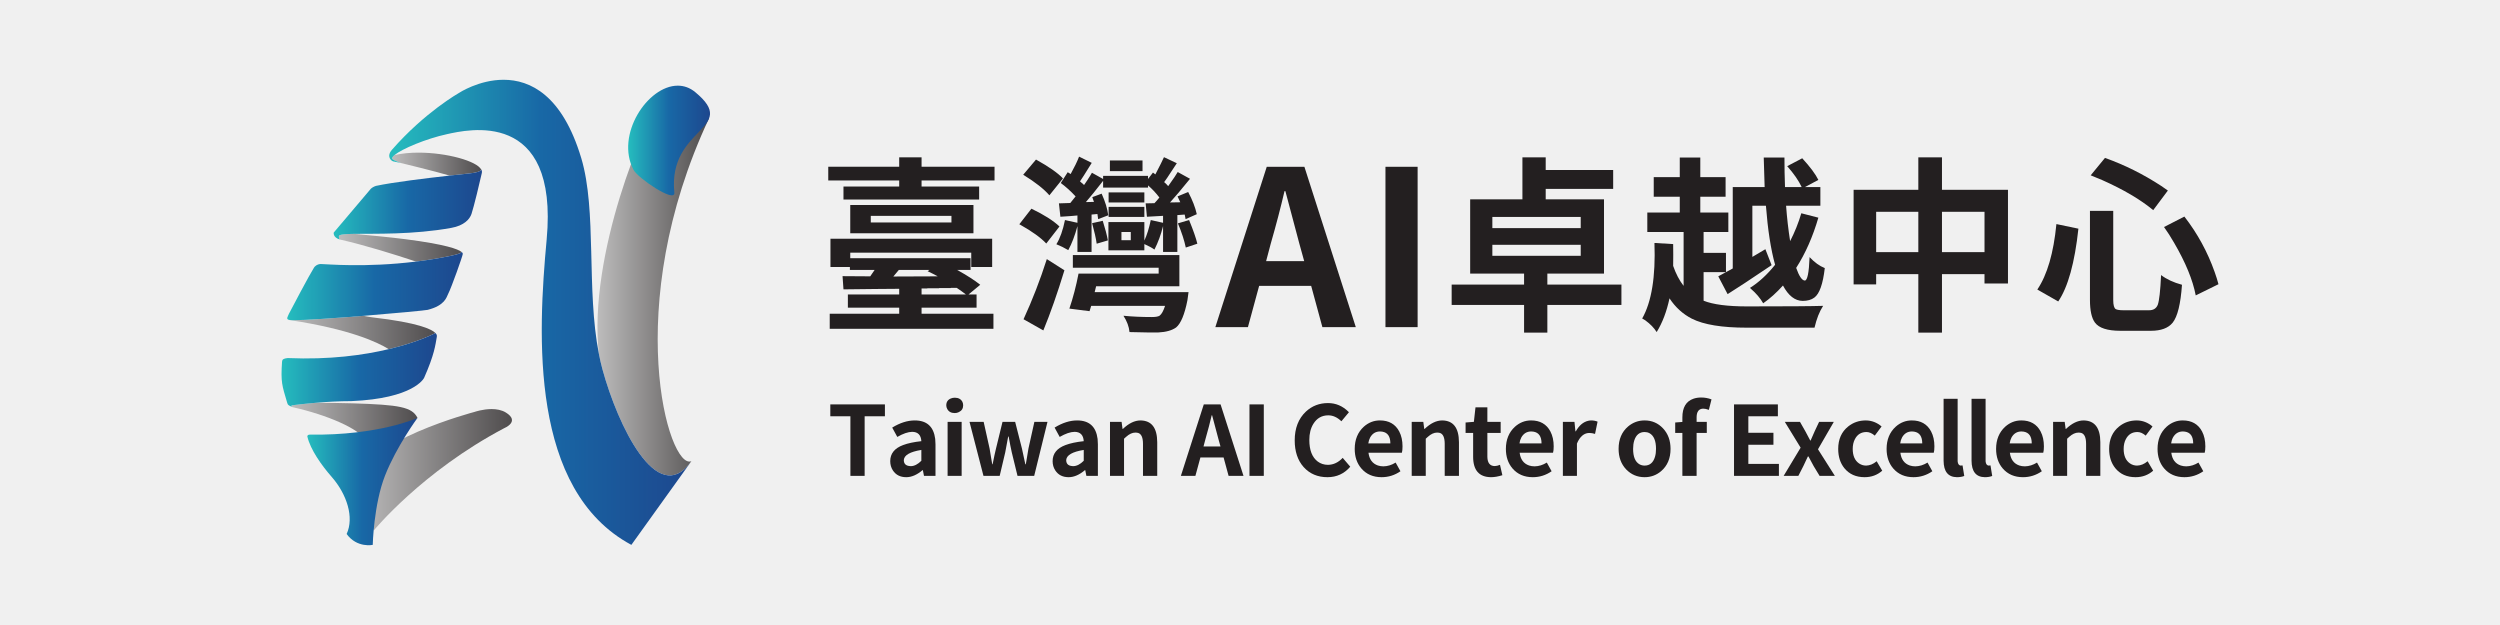
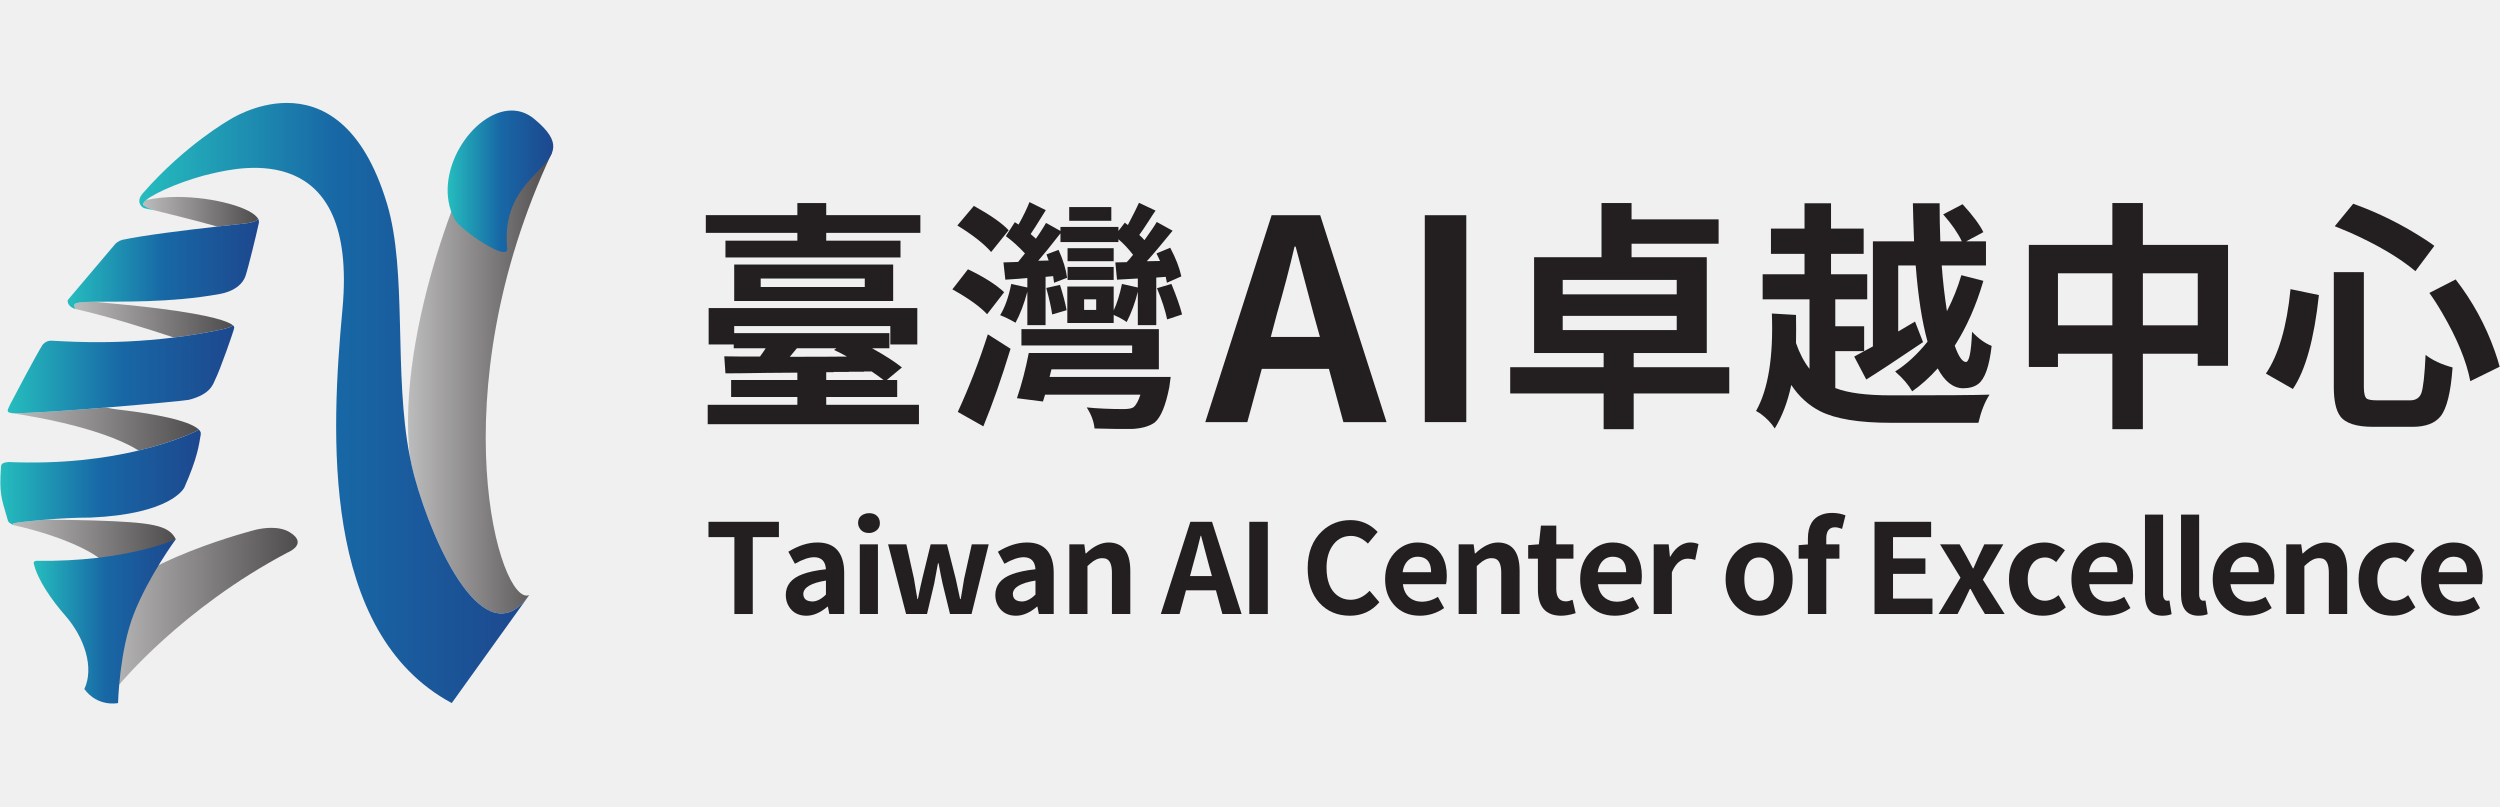
- <svg xmlns="http://www.w3.org/2000/svg" width="100%" height="100%" viewBox="0 0 1600 400" version="1.1" xml:space="preserve" style="fill-rule:evenodd;clip-rule:evenodd;stroke-linejoin:round;stroke-miterlimit:2;">
+ <svg xmlns="http://www.w3.org/2000/svg" width="100%" height="100%" viewBox="180 0 1240 400" version="1.1" xml:space="preserve" style="fill-rule:evenodd;clip-rule:evenodd;stroke-linejoin:round;stroke-miterlimit:2;">
  <style>.t{fill:rgb(35,31,32)}.md{display:none}@media (prefers-color-scheme:dark){.t{fill:#fff}.ml{display:none}.md{display:inline}}</style>
  <path class="ml" d="M303.751,263.609C303.751,263.609 232.018,282.505 229.885,307.576C229.28,314.639 239.122,339.609 239.122,339.609C239.122,339.609 269.939,301.897 322.647,274.051C322.647,274.051 333.13,269.847 323.789,264.043C321.064,262.351 317.751,261.805 314.61,261.805C308.897,261.805 303.751,263.609 303.751,263.609Z" style="fill:url(#_Linear1);fill-rule:nonzero;" />
  <path class="ml" d="M422.464,66.347C413.051,75.684 376.143,163.443 383.28,226.476C383.939,229.801 384.66,233.084 385.535,236.272C395.489,272.68 421.022,325.755 442.501,295.151C427.885,301.372 397.051,196.472 453.797,75.697C452.093,69.105 445.43,62.172 435.86,62.172C431.851,62.172 427.339,63.384 422.464,66.347Z" style="fill:url(#_Linear2);fill-rule:nonzero;" />
  <path class="ml" d="M252.46,99.255C251.13,100.368 250.593,101.284 251.226,101.859C252.064,102.618 255.722,104.13 256.818,104.38C256.818,104.38 278.522,109.647 287.747,112.376C294.422,111.626 299.426,111.101 300.818,110.947C307.13,110.23 307.922,108.959 308.01,108.551C305.122,103.043 285.897,97.684 267.847,97.684C262.455,97.684 257.172,98.164 252.46,99.255Z" style="fill:url(#_Linear3);fill-rule:nonzero;" />
  <path class="ml" d="M308.209,108.866C308.246,108.97 308.28,109.079 308.317,109.208C308.284,109.095 308.255,108.979 308.209,108.866" style="fill:rgb(251,176,64);fill-rule:nonzero;" />
  <path class="ml" d="M216.86,151.184C216.81,152.268 217.293,153.076 217.38,153.218C217.426,153.239 217.451,153.264 217.497,153.28C233.61,156.939 252.18,162.726 266.243,167.405C273.376,166.518 280.855,165.33 288.543,163.722C295.064,162.355 295.526,161.518 295.293,161.159C293.11,159.493 285.522,156.434 259.451,153.089C250.051,151.884 236.464,150.568 226.622,149.672C220.555,149.759 216.918,150.059 216.86,151.184Z" style="fill:url(#_Linear4);fill-rule:nonzero;" />
  <path class="ml" d="M187.285,204.951C186.447,204.951 185.847,204.893 185.343,204.809C185.36,204.818 185.343,204.847 185.372,204.851C223.872,210.684 241.555,218.951 248.768,223.455C268.235,218.814 278.685,213.147 278.689,213.147C276.285,210.689 267.764,206.518 238.497,203.134C236.535,202.905 234.576,202.555 232.63,202.139C214.376,203.614 195.247,204.951 187.285,204.951Z" style="fill:url(#_Linear5);fill-rule:nonzero;" />
  <path class="ml" d="M188.705,259.172C188.501,259.272 188.239,259.347 187.826,259.355C185.785,259.405 186.443,260.059 186.926,260.401C187.026,260.455 187.101,260.551 187.214,260.584C187.218,260.589 187.23,260.597 187.235,260.597C209.564,265.526 230.126,274.58 233.689,281.589C247.91,284.509 265.647,268.243 267.201,267.451C263.714,260.493 255.793,259.068 225.818,258.134C219.41,257.939 210.489,257.822 202.535,257.751C196.376,258.272 191.422,258.855 188.705,259.172Z" style="fill:url(#_Linear6);fill-rule:nonzero;" />
  <path class="ml" d="M295.293,161.159C295.526,161.518 295.064,162.355 288.543,163.722C280.855,165.33 273.376,166.518 266.243,167.405C233.647,171.455 208.439,168.972 205.33,168.972C202.88,168.972 201.226,170.714 200.935,171.322C198.26,175.484 186.564,197.572 184.964,200.722C184.13,202.834 182.689,204.368 185.343,204.809C185.847,204.893 186.447,204.951 187.285,204.951C195.247,204.951 214.376,203.614 232.63,202.139C253.051,200.48 272.368,198.651 273.68,198.314C284.805,195.468 285.697,190.289 286.772,188.201C289.018,183.843 296.072,163.876 296.189,162.509C296.193,162.48 296.168,162.459 296.168,162.43C296.164,162.255 296.122,162.089 296.043,161.934C296.026,161.901 296.001,161.868 295.976,161.83C295.922,161.743 295.851,161.664 295.78,161.589C295.597,161.389 295.418,161.226 295.26,161.118C295.272,161.126 295.28,161.143 295.293,161.159Z" style="fill:url(#_Linear7);fill-rule:nonzero;" />
  <path class="ml" d="M308.032,108.409C308.032,108.409 308.032,108.468 308.011,108.551C308.07,108.655 308.165,108.759 308.207,108.868C308.115,108.605 308.032,108.409 308.032,108.409" style="fill:rgb(29,71,142);fill-rule:nonzero;" />
  <path class="ml" d="M300.818,110.947C299.426,111.101 294.422,111.626 287.747,112.376C273.435,113.989 251.389,116.643 240.58,118.976C239.064,119.426 237.314,120.572 236.835,121.397L213.589,148.847C213.589,148.847 212.935,151.889 217.414,153.28C217.414,153.28 217.389,153.234 217.38,153.218C217.293,153.076 216.81,152.268 216.86,151.184C216.918,150.059 220.555,149.759 226.622,149.672C239.78,149.476 264.393,150.28 288.864,145.839C297.076,144.351 300.61,140.272 301.751,136.934C303.135,132.918 307.318,115.622 308.247,111.23C308.305,111.093 308.305,110.947 308.339,110.801C308.36,110.701 308.38,110.622 308.405,110.514C308.405,110.505 308.401,110.497 308.401,110.493C308.497,110.068 308.439,109.634 308.314,109.209C308.28,109.076 308.243,108.968 308.21,108.868C308.164,108.764 308.068,108.655 308.01,108.551C307.922,108.959 307.13,110.23 300.818,110.947Z" style="fill:url(#_Linear8);fill-rule:nonzero;" />
  <path class="ml" d="M278.689,213.147C278.685,213.147 268.235,218.814 248.768,223.455C232.939,227.234 211.164,230.339 184.055,229.155C181.385,229.464 180.626,230.043 180.51,231.418C179.605,244.739 180.535,246.659 183.73,257.543C183.847,257.947 183.939,258.284 184.097,258.58C184.147,258.672 184.185,258.78 184.26,258.864C184.264,258.868 184.272,258.876 184.276,258.88C184.647,259.351 185.526,259.918 187.247,260.605L187.235,260.597C187.23,260.597 187.218,260.589 187.214,260.584C187.168,260.559 187.064,260.497 186.926,260.401C186.76,260.309 186.647,260.122 186.505,259.997C186.31,259.693 186.46,259.389 187.826,259.355C188.239,259.347 188.501,259.272 188.705,259.172C191.422,258.855 196.376,258.272 202.535,257.751C209.051,257.197 216.893,256.718 224.839,256.718C264.797,255.03 271.218,242.197 271.414,241.855C278.01,226.955 278.66,220.822 279.572,215.522C279.597,215.389 279.56,215.289 279.568,215.168C279.576,214.955 279.605,214.734 279.564,214.551C279.56,214.547 279.56,214.543 279.56,214.539C279.505,214.305 279.401,214.114 279.305,213.934C279.03,213.447 278.693,213.147 278.693,213.147L278.689,213.147Z" style="fill:url(#_Linear9);fill-rule:nonzero;" />
  <path class="ml" d="M293.855,59.414C293.855,59.414 271.926,71.743 250.855,95.851C247.11,100.143 250.339,102.951 251.668,103.289L256.818,104.38C255.722,104.13 252.064,102.618 251.226,101.859C250.593,101.284 251.13,100.368 252.46,99.255C257.193,95.301 272.551,88.801 286.076,85.859C298.61,83.13 357.705,68.834 349.86,153.343C344.193,214.447 338.926,313.722 404.068,348.718L442.022,295.818C420.643,324.976 395.414,272.409 385.535,236.272C384.66,233.084 383.939,229.801 383.28,226.476C375.18,185.422 382.097,134.809 371.997,101.172C359.868,60.776 339.289,51.055 322.293,51.055C306.53,51.051 293.855,59.414 293.855,59.414ZM442.022,295.818C442.185,295.601 442.343,295.38 442.501,295.151L442.022,295.818Z" style="fill:url(#_Linear10);fill-rule:nonzero;" />
  <path class="ml" d="M198.205,278.159C196.947,278.139 196.564,279.005 196.726,279.451C198.655,287.718 205.689,297.684 212.347,305.293C221.914,316.23 226.814,331.118 221.839,341.755C228.526,350.897 238.555,348.718 238.555,348.718C238.555,348.718 239.16,322.826 246.451,304.293C253.743,285.755 267.201,267.451 267.201,267.451C267.201,267.451 242.626,278.805 198.205,278.159Z" style="fill:url(#_Linear11);fill-rule:nonzero;" />
  <path class="ml" d="M405.472,108.739C408.28,114.047 432.305,130.359 431.585,123.247C427.33,81.089 473.739,82.751 444.947,58.968C441.472,56.093 437.651,54.822 433.776,54.822C414.472,54.818 393.651,86.355 405.472,108.739Z" style="fill:url(#_Linear12);fill-rule:nonzero;" />
  <path class="t" d="M589.805,184.599L589.805,188.474L618.201,188.474C616.401,187.062 614.447,185.654 612.334,184.249L608.58,184.249L608.463,184.366L601.067,184.366L600.951,184.483L593.559,184.483L593.442,184.599L589.805,184.599ZM594.851,172.749L575.255,172.749L571.734,176.97C584.172,176.97 593.638,176.937 600.13,176.854C598.176,175.762 596.026,174.666 593.676,173.57L594.851,172.749ZM608.93,138.137L557.301,138.137L557.301,142.362L608.93,142.362L608.93,138.137ZM544.163,131.212L623.009,131.212L623.009,149.283L544.163,149.283L544.163,131.212ZM589.805,196.92L589.805,200.791L635.801,200.791L635.801,210.412L531.022,210.412L531.022,200.791L575.488,200.791L575.488,196.92L542.638,196.92L542.638,188.474L575.488,188.474L575.488,184.833C572.047,184.833 567.042,184.874 560.472,184.949C550.772,185.112 543.888,185.187 539.822,185.187L539.234,176.737C542.755,176.82 548.659,176.854 556.951,176.854C558.359,174.899 559.301,173.533 559.767,172.749L543.93,172.749L543.93,170.87L531.492,170.87L531.492,152.804L634.98,152.804L634.98,170.87L621.601,170.87L621.601,161.72L544.163,161.72L544.163,165.237L621.134,165.237L621.134,172.749L612.567,172.749C618.905,176.266 623.834,179.437 627.351,182.254L619.842,188.474L625.005,188.474L625.005,196.92L589.805,196.92ZM589.805,106.691L636.505,106.691L636.505,115.491L589.805,115.491L589.805,119.362L626.651,119.362L626.651,127.691L539.822,127.691L539.822,119.362L575.488,119.362L575.488,115.491L530.084,115.491L530.084,106.691L575.488,106.691L575.488,100.708L589.805,100.708L589.805,106.691Z" style="fill-rule:nonzero;" />
  <path class="t" d="M753.862,142.946L761.02,140.833C763.678,147.325 765.437,152.375 766.299,155.971L758.907,158.433C757.966,153.896 756.282,148.737 753.862,142.946M723.707,148.462L717.724,148.462L717.724,153.741L723.707,153.741L723.707,148.462ZM731.216,109.504L710.328,109.504L710.328,102.7L731.216,102.7L731.216,109.504ZM709.507,132.383L732.387,132.383L732.387,138.837L709.507,138.837L709.507,132.383ZM732.387,129.571L709.507,129.571L709.507,123.116L732.387,123.116L732.387,129.571ZM709.041,153.858L701.882,155.971C701.412,152.608 700.432,148.229 698.949,142.829L705.753,141.304C707.316,146.233 708.412,150.416 709.041,153.858M700.591,186.946L760.666,186.946C760.666,187.025 760.432,188.746 759.962,192.108C758.162,201.258 755.737,207.087 752.687,209.591C750.028,211.466 746.27,212.525 741.424,212.762C737.591,212.833 731.412,212.762 722.887,212.525C722.57,209.083 721.282,205.6 719.012,202.083C724.566,202.629 730.628,202.904 737.199,202.904C739.703,202.904 741.382,202.591 742.245,201.966C743.495,200.95 744.628,198.879 745.649,195.746L698.362,195.746C697.891,197.312 697.541,198.446 697.303,199.15L684.399,197.508C686.745,190.625 688.699,183.15 690.266,175.096L741.541,175.096L741.541,171.341L686.628,171.341L686.628,163.246L754.799,163.246L754.799,183.191L701.528,183.191L700.591,186.946ZM689.562,161.25L689.562,144.708C687.92,150.808 685.962,155.929 683.695,160.079C681.191,158.591 678.649,157.341 676.07,156.321C678.416,152.566 680.253,147.404 681.582,140.833L689.562,142.596L689.562,137.9C687.37,138.137 683.732,138.408 678.649,138.721L677.712,130.154L684.987,129.921C686.862,127.575 687.995,126.171 688.387,125.696C685.182,122.258 682.012,119.404 678.887,117.133L683.345,110.208C683.578,110.371 683.891,110.562 684.282,110.8C684.753,111.112 685.062,111.304 685.22,111.383C687.645,107.004 689.445,103.287 690.616,100.237L698.716,104.229C697.541,106.029 695.857,108.725 693.67,112.321C692.495,114.041 691.674,115.296 691.203,116.075C691.441,116.312 691.828,116.662 692.378,117.133C693.082,117.683 693.553,118.112 693.787,118.425C694.257,117.721 694.92,116.741 695.782,115.491C697.266,113.221 698.282,111.579 698.832,110.562L705.987,114.55L705.987,112.554L734.737,112.554L734.737,114.55L737.903,110.441L739.428,111.616C742.166,106.379 744.007,102.7 744.941,100.587L753.157,104.462C752.374,105.558 751.241,107.275 749.753,109.625C747.641,112.912 746.078,115.216 745.062,116.546C746.078,117.408 746.937,118.266 747.641,119.125C751.003,114.433 753.041,111.425 753.741,110.091L761.607,114.433C755.895,121.471 751.632,126.521 748.816,129.571L755.387,129.454C754.603,127.733 754.016,126.483 753.624,125.696L760.432,122.883C763.17,128.041 765.007,132.779 765.945,137.079L758.791,140.25C758.712,139.625 758.516,138.646 758.203,137.316L753.507,137.666L753.507,161.25L744.357,161.25L744.357,144.708C743.024,150.104 741.187,155.112 738.841,159.725C737.353,158.629 735.203,157.458 732.387,156.204L732.387,160.196L709.391,160.196L709.391,142.125L732.387,142.125L732.387,153.975C734.032,150.458 735.399,146.075 736.495,140.833L744.357,142.596L744.357,138.137L734.032,138.721L733.212,130.154L738.841,130.037C739.153,129.729 739.624,129.216 740.249,128.516C741.032,127.496 741.62,126.796 742.012,126.404C739.741,123.429 737.316,120.85 734.737,118.658L734.737,120.066L705.987,120.066L705.987,115.725C701.37,121.671 697.695,126.208 694.957,129.337L700.124,129.216C699.653,127.808 699.299,126.796 699.066,126.171L705.049,123.941C707.316,128.946 708.724,133.558 709.274,137.783L702.82,140.25C702.587,138.525 702.428,137.433 702.353,136.962L698.599,137.316L698.599,161.25L689.562,161.25ZM667.737,211.466L655.066,204.312C660.774,191.875 665.745,179.046 669.966,165.825L681.232,172.983C676.774,187.608 672.274,200.437 667.737,211.466M680.291,114.2L671.612,124.996C668.166,121.004 662.653,116.662 655.066,111.971C654.987,111.891 654.907,111.854 654.832,111.854L663.045,102.116C671.332,106.729 677.087,110.758 680.291,114.2M678.062,144.941L669.616,155.854C666.095,152.096 660.503,148.071 652.837,143.771C652.678,143.691 652.524,143.612 652.366,143.533L660.112,133.558C668.091,137.396 674.074,141.183 678.062,144.941" style="fill-rule:nonzero;" />
  <path class="t" d="M810.312,167.127L834.682,167.127L831.57,155.889C831.295,154.989 828.812,145.648 824.12,127.864C823.578,125.789 823.082,123.939 822.632,122.314L822.091,122.314C819.653,132.785 816.72,143.973 813.291,155.889L810.312,167.127ZM846.324,209.369L839.149,182.964L805.845,182.964L798.67,209.369L777.82,209.369L810.72,106.744L834.816,106.744L867.716,209.369L846.324,209.369Z" style="fill-rule:nonzero;" />
  <rect class="t" x="886.697" y="106.743" width="20.579" height="102.621" />
  <path class="t" d="M955.105,163.714L1011.66,163.714L1011.66,156.672L955.105,156.672L955.105,163.714ZM955.105,145.997L1011.66,145.997L1011.66,138.839L955.105,138.839L955.105,145.997ZM1037.71,182.134L1037.71,195.159L990.305,195.159L990.305,212.876L975.41,212.876L975.41,195.159L929.06,195.159L929.06,182.134L975.41,182.134L975.41,175.097L940.91,175.097L940.91,127.576L974.351,127.576L974.351,100.705L989.251,100.705L989.251,108.801L1032.43,108.801L1032.43,120.889L989.251,120.889L989.251,127.576L1026.56,127.576L1026.56,175.097L990.305,175.097L990.305,182.134L1037.71,182.134Z" style="fill-rule:nonzero;" />
  <path class="t" d="M1108.96,171.809L1108.96,119.714L1129.37,119.714C1129.06,111.501 1128.87,105.205 1128.79,100.822L1142.05,100.822C1142.05,107.239 1142.16,113.534 1142.4,119.714L1153.07,119.714C1151.12,115.568 1148.03,111.109 1143.81,106.339L1153.43,101.293C1158.51,106.847 1161.95,111.464 1163.75,115.139L1155.19,119.714L1165.04,119.714L1165.04,131.68L1143.1,131.68C1143.64,139.272 1144.51,146.818 1145.68,154.326C1148.66,148.539 1151.04,142.593 1152.84,136.493L1163.75,139.305C1160.23,151.434 1155.5,162.151 1149.55,171.459C1151.43,176.78 1153.27,179.476 1155.07,179.555C1156.71,179.555 1157.73,174.626 1158.12,164.772L1158.12,164.534C1161.25,167.901 1164.5,170.247 1167.86,171.576C1166.69,181.747 1164.46,188.043 1161.17,190.468C1159.3,191.872 1156.79,192.58 1153.66,192.58C1148.73,192.501 1144.55,189.214 1141.1,182.722C1136.96,187.339 1132.73,191.13 1128.44,194.101C1126.56,190.818 1123.9,187.693 1120.46,184.718C1120.3,184.484 1120.14,184.326 1119.99,184.247C1125.62,180.726 1130.98,175.801 1136.06,169.464C1133.32,159.609 1131.37,147.014 1130.19,131.68L1121.51,131.68L1121.51,164.418L1129.84,159.493L1133.83,169.697C1120.38,178.776 1110.99,184.951 1105.67,188.239L1099.69,176.855C1100.78,176.309 1102.5,175.372 1104.85,174.039C1106.65,173.022 1108.02,172.276 1108.96,171.809M1090.3,174.155L1090.3,192.459C1096.4,194.889 1105.63,196.097 1117.99,196.097C1143.64,196.097 1159.92,195.98 1166.8,195.747C1164.46,199.347 1162.62,204.001 1161.29,209.709L1117.87,209.709C1102.07,209.709 1090.38,207.793 1082.79,203.959C1077,200.989 1072.23,196.647 1068.48,190.934C1066.67,199.384 1063.94,206.58 1060.27,212.526C1058.62,209.864 1056.19,207.359 1052.99,205.014C1052.21,204.547 1051.54,204.151 1051,203.843C1057.02,193.205 1059.64,177.093 1058.85,155.501L1070.82,156.205C1070.9,160.822 1070.9,165.472 1070.82,170.168C1072.55,175.176 1074.77,179.439 1077.51,182.955L1077.51,148.464L1054.28,148.464L1054.28,136.022L1075.05,136.022L1075.05,125.93L1058.39,125.93L1058.39,113.38L1075.05,113.38L1075.05,100.822L1088.19,100.822L1088.19,113.38L1104.38,113.38L1104.38,125.93L1088.19,125.93L1088.19,136.022L1106.14,136.022L1106.14,148.464L1090.3,148.464L1090.3,161.839L1104.62,161.839L1104.62,174.155L1090.3,174.155Z" style="fill-rule:nonzero;" />
  <path class="t" d="M1242.86,161.364L1270.09,161.364L1270.09,135.551L1242.86,135.551L1242.86,161.364ZM1200.74,161.364L1227.73,161.364L1227.73,135.551L1200.74,135.551L1200.74,161.364ZM1242.86,121.472L1285.1,121.472L1285.1,181.434L1270.08,181.434L1270.08,175.447L1242.86,175.447L1242.86,212.876L1227.73,212.876L1227.73,175.447L1200.74,175.447L1200.74,182.018L1186.31,182.018L1186.31,121.472L1227.73,121.472L1227.73,100.705L1242.86,100.705L1242.86,121.472Z" style="fill-rule:nonzero;" />
  <path class="t" d="M1384.97,145.292L1398,138.604C1406.37,149.4 1412.82,161.213 1417.36,174.038C1418.37,176.854 1419.19,179.475 1419.82,181.9L1405.27,189.059C1403.39,179.204 1398.78,167.979 1391.43,155.384C1389.32,151.704 1387.16,148.346 1384.97,145.292M1338.04,112.204L1347.19,101.059C1359.71,105.517 1371.71,111.5 1383.21,119.009C1384.77,120.029 1386.18,121.004 1387.43,121.946L1378.05,134.496C1369.99,127.771 1359.12,121.354 1345.43,115.259C1342.85,114.159 1340.38,113.146 1338.04,112.204M1337.57,134.967L1352.47,134.967L1352.47,191.992C1352.47,195.279 1353.02,197.234 1354.12,197.859C1355.05,198.325 1356.65,198.563 1358.92,198.563L1375.46,198.563C1378.2,198.563 1380.04,197.388 1380.98,195.042C1381.92,192.384 1382.63,186.046 1383.09,176.034C1386.54,178.692 1390.99,180.771 1396.47,182.254C1395.61,194.534 1393.62,202.629 1390.49,206.542C1387.67,209.979 1383.05,211.704 1376.64,211.704L1357.05,211.704C1348.75,211.704 1343.32,209.942 1340.74,206.425C1338.63,203.529 1337.57,198.721 1337.57,191.992L1337.57,134.967ZM1316.1,143.413L1330.18,146.35C1327.83,168.175 1323.53,183.7 1317.27,192.929L1303.89,185.304C1310.23,175.917 1314.29,161.954 1316.1,143.413" style="fill-rule:nonzero;" />
  <path class="t" d="M544.257,304.556L544.257,266.414L531.402,266.414L531.402,258.814L566.344,258.814L566.344,266.414L553.369,266.414L553.369,304.556L544.257,304.556Z" style="fill-rule:nonzero;" />
  <path class="t" d="M582.965,298.341C585.177,298.303 587.41,297.153 589.665,294.899L589.665,287.961C582.423,289.128 578.681,291.278 578.44,294.42C578.44,296.795 579.706,298.078 582.24,298.282C582.481,298.32 582.723,298.341 582.965,298.341M580.006,305.403C576.185,305.403 573.327,303.953 571.44,301.057C570.31,299.328 569.748,297.353 569.748,295.141C569.748,290.316 572.502,286.874 578.015,284.824C580.994,283.699 584.873,282.87 589.665,282.349C589.423,278.403 587.469,276.411 583.81,276.374C581.156,276.411 577.977,277.499 574.273,279.632L571.015,273.657C576.002,270.603 580.81,269.074 585.44,269.074C593.165,269.074 597.527,273.016 598.535,280.899C598.656,281.986 598.715,283.132 598.715,284.341L598.715,304.557L591.352,304.557L590.627,300.874L590.448,300.874C586.906,303.891 583.427,305.403 580.006,305.403" style="fill-rule:nonzero;" />
  <path class="t" d="M606.464,269.976L615.455,269.976L615.455,304.555L606.464,304.555L606.464,269.976ZM611.051,264.364C608.755,264.364 607.147,263.48 606.222,261.709C605.818,260.984 605.618,260.222 605.618,259.418C605.618,257.284 606.601,255.818 608.576,255.009C609.339,254.689 610.164,254.53 611.051,254.53C613.38,254.53 615.01,255.414 615.939,257.184C616.26,257.868 616.422,258.609 616.422,259.418C616.422,261.43 615.493,262.876 613.643,263.759C612.839,264.164 611.972,264.364 611.051,264.364" style="fill-rule:nonzero;" />
  <path class="t" d="M629.42,304.556L620.486,269.977L629.54,269.977L633.34,287.056C633.582,288.344 633.903,290.294 634.307,292.91C634.628,294.802 634.87,296.206 635.032,297.135L635.274,297.135C636.199,292.464 636.924,289.106 637.445,287.056L641.611,269.977L649.695,269.977L654.04,287.056C654.161,287.539 654.886,290.898 656.215,297.135L656.515,297.135C656.674,296.206 656.915,294.802 657.24,292.91C657.64,290.294 657.965,288.344 658.207,287.056L662.007,269.977L670.395,269.977L661.886,304.556L651.207,304.556L647.524,289.469C646.961,286.973 646.295,283.614 645.532,279.389L645.232,279.389C644.061,285.789 643.44,289.148 643.361,289.469L639.799,304.556L629.42,304.556Z" style="fill-rule:nonzero;" />
  <path class="t" d="M686.894,298.341C689.106,298.303 691.34,297.153 693.594,294.899L693.594,287.961C686.352,289.128 682.61,291.278 682.369,294.42C682.369,296.795 683.635,298.078 686.169,298.282C686.41,298.32 686.652,298.341 686.894,298.341M683.935,305.403C680.115,305.403 677.256,303.953 675.369,301.057C674.24,299.328 673.677,297.353 673.677,295.141C673.677,290.316 676.431,286.874 681.944,284.824C684.923,283.699 688.802,282.87 693.594,282.349C693.352,278.403 691.398,276.411 687.74,276.374C685.081,276.411 681.906,277.499 678.202,279.632L674.944,273.657C679.931,270.603 684.74,269.074 689.369,269.074C697.094,269.074 701.456,273.016 702.465,280.899C702.585,281.986 702.644,283.132 702.644,284.341L702.644,304.557L695.281,304.557L694.556,300.874L694.377,300.874C690.835,303.891 687.356,305.403 683.935,305.403" style="fill-rule:nonzero;" />
  <path class="t" d="M710.394,304.556L710.394,269.977L717.815,269.977L718.419,274.502L718.66,274.502C722.402,270.923 726.144,269.11 729.885,269.073C737.006,269.152 740.585,273.802 740.627,283.01L740.627,304.556L731.515,304.556L731.515,284.098C731.515,280.114 730.51,277.781 728.498,277.098C727.935,276.939 727.31,276.856 726.627,276.856C724.698,276.856 722.723,277.76 720.715,279.573C720.31,279.935 719.869,280.335 719.385,280.781L719.385,304.556L710.394,304.556Z" style="fill-rule:nonzero;" />
  <path class="t" d="M770.246,285.728L781.109,285.728L779.721,280.719C779.6,280.319 778.492,276.153 776.4,268.228C776.159,267.299 775.938,266.478 775.738,265.753L775.496,265.753C774.409,270.419 773.1,275.407 771.575,280.719L770.246,285.728ZM786.3,304.557L783.1,292.79L768.255,292.79L765.055,304.557L755.763,304.557L770.425,258.811L781.167,258.811L795.834,304.557L786.3,304.557Z" style="fill-rule:nonzero;" />
  <rect class="t" x="799.66" y="258.814" width="9.171" height="45.742" />
  <path class="t" d="M849.555,305.401C843.318,305.401 838.247,303.251 834.347,298.943C830.526,294.639 828.614,288.947 828.614,281.864C828.614,274.059 831.005,267.905 835.797,263.401C839.697,259.78 844.405,257.968 849.918,257.968C854.947,257.968 859.33,259.839 863.072,263.58C863.151,263.664 863.235,263.739 863.314,263.822L858.489,269.614C855.872,267.08 853.076,265.814 850.097,265.814C845.993,265.814 842.818,267.622 840.564,271.243C838.835,274.022 837.968,277.459 837.968,281.564C837.968,288.08 839.76,292.689 843.339,295.384C845.23,296.793 847.422,297.497 849.918,297.497C853.418,297.455 856.555,295.964 859.33,293.03L864.16,298.701C860.335,303.168 855.468,305.401 849.555,305.401" style="fill-rule:nonzero;" />
  <path class="t" d="M875.71,283.796L889.831,283.796C889.831,279.33 888.102,276.817 884.644,276.255C884.198,276.171 883.735,276.134 883.252,276.134C880.477,276.134 878.365,277.401 876.919,279.934C876.315,281.059 875.91,282.346 875.71,283.796M884.219,305.401C878.79,305.401 874.465,303.53 871.244,299.788C868.427,296.492 867.019,292.326 867.019,287.296C867.019,281.384 868.952,276.655 872.815,273.113C875.831,270.421 879.273,269.071 883.131,269.071C888.885,269.071 893.01,271.426 895.506,276.134C896.91,278.826 897.615,282.009 897.615,285.667C897.615,287.476 897.473,288.842 897.194,289.771L875.831,289.771C876.352,293.996 878.365,296.709 881.865,297.917C882.952,298.28 884.14,298.459 885.427,298.459C888.081,298.421 890.677,297.617 893.21,296.046L896.29,301.601C892.627,304.134 888.602,305.401 884.219,305.401" style="fill-rule:nonzero;" />
  <path class="t" d="M903.493,304.556L903.493,269.977L910.918,269.977L911.522,274.502L911.764,274.502C915.506,270.923 919.247,269.11 922.989,269.073C930.11,269.152 933.685,273.802 933.731,283.01L933.731,304.556L924.614,304.556L924.614,284.098C924.614,280.114 923.614,277.781 921.597,277.098C921.035,276.939 920.41,276.856 919.727,276.856C917.797,276.856 915.822,277.76 913.814,279.573C913.41,279.935 912.968,280.335 912.485,280.781L912.485,304.556L903.493,304.556Z" style="fill-rule:nonzero;" />
  <path class="t" d="M954.208,305.401C946.642,305.318 942.842,300.997 942.804,292.426L942.804,277.097L937.975,277.097L937.975,270.401L943.287,269.976L944.312,260.684L951.917,260.684L951.917,269.976L960.425,269.976L960.425,277.097L951.917,277.097L951.917,292.426C951.996,296.289 953.567,298.243 956.621,298.28C957.587,298.28 958.712,298.018 960,297.497L961.512,304.134C958.854,304.98 956.421,305.401 954.208,305.401" style="fill-rule:nonzero;" />
  <path class="t" d="M972.458,283.796L986.579,283.796C986.579,279.33 984.85,276.817 981.392,276.255C980.946,276.171 980.483,276.134 980,276.134C977.225,276.134 975.112,277.401 973.667,279.934C973.062,281.059 972.662,282.346 972.458,283.796M980.967,305.401C975.537,305.401 971.212,303.53 967.992,299.788C965.179,296.492 963.767,292.326 963.767,287.296C963.767,281.384 965.7,276.655 969.562,273.113C972.579,270.421 976.021,269.071 979.879,269.071C985.633,269.071 989.758,271.426 992.254,276.134C993.662,278.826 994.362,282.009 994.362,285.667C994.362,287.476 994.221,288.842 993.942,289.771L972.579,289.771C973.1,293.996 975.112,296.709 978.612,297.917C979.7,298.28 980.887,298.459 982.175,298.459C984.829,298.421 987.425,297.617 989.958,296.046L993.037,301.601C989.375,304.134 985.35,305.401 980.967,305.401" style="fill-rule:nonzero;" />
  <path class="t" d="M1000.24,304.556L1000.24,269.977L1007.66,269.977L1008.27,276.073L1008.51,276.073C1010.6,272.331 1013.24,270.077 1016.42,269.314C1017.1,269.152 1017.74,269.073 1018.35,269.073C1019.84,269.073 1021.21,269.335 1022.45,269.856L1020.82,277.702C1019.53,277.302 1018.33,277.098 1017.2,277.098C1014.43,277.098 1012.13,278.627 1010.32,281.685C1009.92,282.369 1009.56,283.11 1009.24,283.919L1009.24,304.556L1000.24,304.556Z" style="fill-rule:nonzero;" />
  <path class="t" d="M1052.55,297.978C1055.85,297.978 1058.07,296.107 1059.19,292.366C1059.64,290.878 1059.85,289.191 1059.85,287.295C1059.85,282.107 1058.44,278.749 1055.63,277.22C1054.7,276.736 1053.68,276.495 1052.55,276.495C1049.3,276.495 1047.08,278.303 1045.92,281.924C1045.43,283.495 1045.19,285.282 1045.19,287.295C1045.19,292.366 1046.58,295.666 1049.35,297.195C1050.32,297.716 1051.39,297.978 1052.55,297.978M1052.55,305.399C1047.89,305.399 1043.94,303.732 1040.72,300.391C1037.51,296.974 1035.9,292.607 1035.9,287.295C1035.9,281.182 1037.93,276.395 1041.99,272.932C1045.05,270.361 1048.57,269.07 1052.55,269.07C1057.22,269.07 1061.14,270.761 1064.32,274.141C1067.54,277.557 1069.15,281.949 1069.15,287.295C1069.15,293.37 1067.12,298.136 1063.05,301.599C1060.04,304.132 1056.54,305.399 1052.55,305.399" style="fill-rule:nonzero;" />
  <path class="t" d="M1095.36,255.614L1093.67,262.314C1092.26,261.789 1091.06,261.527 1090.05,261.527C1087.27,261.61 1085.87,263.419 1085.83,266.96L1085.83,269.977L1092.35,269.977L1092.35,277.098L1085.83,277.098L1085.83,304.556L1076.72,304.556L1076.72,277.098L1072.13,277.098L1072.13,270.398L1076.72,270.039L1076.72,267.139C1076.72,260.827 1079.07,256.844 1083.77,255.194C1085.26,254.669 1086.93,254.406 1088.78,254.406C1091.08,254.406 1093.27,254.81 1095.36,255.614" style="fill-rule:nonzero;" />
  <path class="t" d="M1109.77,304.556L1109.77,258.814L1137.84,258.814L1137.84,266.414L1118.94,266.414L1118.94,276.977L1135,276.977L1135,284.639L1118.94,284.639L1118.94,296.894L1138.5,296.894L1138.5,304.556L1109.77,304.556Z" style="fill-rule:nonzero;" />
  <path class="t" d="M1141.54,304.556L1152.4,286.51L1142.27,269.977L1151.98,269.977L1155.48,276.131C1155.52,276.252 1156.55,278.185 1158.56,281.927L1158.8,281.927C1159.04,281.285 1159.47,280.319 1160.07,279.031C1160.67,277.739 1161.1,276.777 1161.34,276.131L1164.23,269.977L1173.65,269.977L1163.51,287.539L1174.31,304.556L1164.53,304.556L1160.73,298.281C1159.89,296.673 1158.78,294.619 1157.41,292.123L1157.05,292.123C1156.09,294.135 1155.12,296.189 1154.15,298.281L1150.95,304.556L1141.54,304.556Z" style="fill-rule:nonzero;" />
  <path class="t" d="M1193.35,305.401C1187.83,305.401 1183.51,303.472 1180.37,299.609C1177.75,296.347 1176.45,292.247 1176.45,287.297C1176.45,281.143 1178.58,276.351 1182.85,272.934C1186.07,270.359 1189.82,269.072 1194.13,269.072C1197.87,269.109 1201.23,270.401 1204.21,272.934L1199.86,278.789C1198.05,277.259 1196.28,276.493 1194.55,276.493C1191.17,276.493 1188.7,278.026 1187.13,281.08C1186.2,282.851 1185.74,284.922 1185.74,287.297C1185.74,291.643 1187.09,294.743 1189.78,296.589C1191.15,297.518 1192.66,297.98 1194.31,297.98C1196.64,297.939 1198.89,297.014 1201.07,295.201L1204.63,301.239C1201.49,304.014 1197.73,305.401 1193.35,305.401" style="fill-rule:nonzero;" />
  <path class="t" d="M1216.12,283.796L1230.24,283.796C1230.24,279.33 1228.51,276.817 1225.05,276.255C1224.61,276.171 1224.14,276.134 1223.66,276.134C1220.88,276.134 1218.77,277.401 1217.33,279.934C1216.72,281.059 1216.32,282.346 1216.12,283.796M1224.62,305.401C1219.2,305.401 1214.87,303.53 1211.65,299.788C1208.84,296.492 1207.42,292.326 1207.42,287.296C1207.42,281.384 1209.36,276.655 1213.22,273.113C1216.24,270.421 1219.68,269.071 1223.54,269.071C1229.3,269.071 1233.42,271.426 1235.91,276.134C1237.32,278.826 1238.02,282.009 1238.02,285.667C1238.02,287.476 1237.88,288.842 1237.6,289.771L1216.24,289.771C1216.76,293.996 1218.77,296.709 1222.27,297.917C1223.36,298.28 1224.55,298.459 1225.83,298.459C1228.49,298.421 1231.08,297.617 1233.62,296.046L1236.7,301.601C1233.03,304.134 1229.01,305.401 1224.62,305.401" style="fill-rule:nonzero;" />
  <path class="t" d="M1252.41,305.401C1246.78,305.318 1243.94,301.801 1243.9,294.839L1243.9,255.251L1252.89,255.251L1252.89,295.264C1253.05,296.914 1253.68,297.818 1254.77,297.98C1255.25,297.98 1255.67,297.939 1256.03,297.859L1257.12,304.618C1255.83,305.139 1254.26,305.401 1252.41,305.401" style="fill-rule:nonzero;" />
  <path class="t" d="M1270.3,305.401C1264.66,305.318 1261.83,301.801 1261.79,294.839L1261.79,255.251L1270.78,255.251L1270.78,295.264C1270.94,296.914 1271.57,297.818 1272.65,297.98C1273.14,297.98 1273.56,297.939 1273.92,297.859L1275.01,304.618C1273.71,305.139 1272.15,305.401 1270.3,305.401" style="fill-rule:nonzero;" />
  <path class="t" d="M1286.19,283.796L1300.32,283.796C1300.32,279.33 1298.59,276.817 1295.13,276.255C1294.68,276.171 1294.22,276.134 1293.74,276.134C1290.96,276.134 1288.85,277.401 1287.4,279.934C1286.8,281.059 1286.4,282.346 1286.19,283.796M1294.7,305.401C1289.27,305.401 1284.95,303.53 1281.73,299.788C1278.91,296.492 1277.5,292.326 1277.5,287.296C1277.5,281.384 1279.44,276.655 1283.3,273.113C1286.32,270.421 1289.76,269.071 1293.62,269.071C1299.37,269.071 1303.5,271.426 1305.99,276.134C1307.4,278.826 1308.1,282.009 1308.1,285.667C1308.1,287.476 1307.96,288.842 1307.68,289.771L1286.32,289.771C1286.84,293.996 1288.85,296.709 1292.35,297.917C1293.44,298.28 1294.62,298.459 1295.91,298.459C1298.57,298.421 1301.16,297.617 1303.69,296.046L1306.77,301.601C1303.11,304.134 1299.09,305.401 1294.7,305.401" style="fill-rule:nonzero;" />
  <path class="t" d="M1313.98,304.556L1313.98,269.977L1321.4,269.977L1322.01,274.502L1322.25,274.502C1325.99,270.923 1329.73,269.11 1333.47,269.073C1340.59,269.152 1344.17,273.802 1344.21,283.01L1344.21,304.556L1335.1,304.556L1335.1,284.098C1335.1,280.114 1334.1,277.781 1332.08,277.098C1331.52,276.939 1330.9,276.856 1330.21,276.856C1328.28,276.856 1326.31,277.76 1324.3,279.573C1323.9,279.935 1323.45,280.335 1322.97,280.781L1322.97,304.556L1313.98,304.556Z" style="fill-rule:nonzero;" />
  <path class="t" d="M1366.75,305.401C1361.23,305.401 1356.91,303.472 1353.77,299.609C1351.15,296.347 1349.85,292.247 1349.85,287.297C1349.85,281.143 1351.98,276.351 1356.25,272.934C1359.46,270.359 1363.22,269.072 1367.53,269.072C1371.27,269.109 1374.63,270.401 1377.61,272.934L1373.26,278.789C1371.45,277.259 1369.68,276.493 1367.95,276.493C1364.57,276.493 1362.1,278.026 1360.53,281.08C1359.6,282.851 1359.14,284.922 1359.14,287.297C1359.14,291.643 1360.49,294.743 1363.19,296.589C1364.55,297.518 1366.06,297.98 1367.71,297.98C1370.05,297.939 1372.3,297.014 1374.47,295.201L1378.03,301.239C1374.89,304.014 1371.13,305.401 1366.75,305.401" style="fill-rule:nonzero;" />
  <path class="t" d="M1389.52,283.796L1403.64,283.796C1403.64,279.33 1401.91,276.817 1398.45,276.255C1398.01,276.171 1397.55,276.134 1397.06,276.134C1394.29,276.134 1392.17,277.401 1390.73,279.934C1390.12,281.059 1389.73,282.346 1389.52,283.796M1398.03,305.401C1392.6,305.401 1388.28,303.53 1385.05,299.788C1382.24,296.492 1380.83,292.326 1380.83,287.296C1380.83,281.384 1382.76,276.655 1386.62,273.113C1389.64,270.421 1393.08,269.071 1396.94,269.071C1402.7,269.071 1406.82,271.426 1409.32,276.134C1410.73,278.826 1411.42,282.009 1411.42,285.667C1411.42,287.476 1411.28,288.842 1411,289.771L1389.64,289.771C1390.16,293.996 1392.17,296.709 1395.67,297.917C1396.76,298.28 1397.95,298.459 1399.24,298.459C1401.89,298.421 1404.49,297.617 1407.02,296.046L1410.1,301.601C1406.44,304.134 1402.41,305.401 1398.03,305.401" style="fill-rule:nonzero;" />
  <defs>
    <linearGradient id="_Linear1" x1="0" y1="0" x2="1" y2="0" gradientUnits="userSpaceOnUse" gradientTransform="matrix(97.8064,0,0,97.8064,229.856,300.706)">
      <stop offset="0" style="stop-color:rgb(189,188,188);stop-opacity:1" />
      <stop offset="1" style="stop-color:rgb(79,76,77);stop-opacity:1" />
    </linearGradient>
    <linearGradient id="_Linear2" x1="0" y1="0" x2="1" y2="0" gradientUnits="userSpaceOnUse" gradientTransform="matrix(71.4236,0,0,71.4236,382.372,183.232)">
      <stop offset="0" style="stop-color:rgb(189,188,188);stop-opacity:1" />
      <stop offset="1" style="stop-color:rgb(79,76,77);stop-opacity:1" />
    </linearGradient>
    <linearGradient id="_Linear3" x1="0" y1="0" x2="1" y2="0" gradientUnits="userSpaceOnUse" gradientTransform="matrix(57.0503,0,0,57.0503,250.962,105.031)">
      <stop offset="0" style="stop-color:rgb(189,188,188);stop-opacity:1" />
      <stop offset="1" style="stop-color:rgb(79,76,77);stop-opacity:1" />
    </linearGradient>
    <linearGradient id="_Linear4" x1="0" y1="0" x2="1" y2="0" gradientUnits="userSpaceOnUse" gradientTransform="matrix(78.4788,0,0,78.4788,216.858,158.537)">
      <stop offset="0" style="stop-color:rgb(189,188,188);stop-opacity:1" />
      <stop offset="1" style="stop-color:rgb(79,76,77);stop-opacity:1" />
    </linearGradient>
    <linearGradient id="_Linear5" x1="0" y1="0" x2="1" y2="0" gradientUnits="userSpaceOnUse" gradientTransform="matrix(93.348,0,0,93.348,185.343,212.797)">
      <stop offset="0" style="stop-color:rgb(189,188,188);stop-opacity:1" />
      <stop offset="1" style="stop-color:rgb(79,76,77);stop-opacity:1" />
    </linearGradient>
    <linearGradient id="_Linear6" x1="0" y1="0" x2="1" y2="0" gradientUnits="userSpaceOnUse" gradientTransform="matrix(80.7726,0,0,80.7726,186.427,269.846)">
      <stop offset="0" style="stop-color:rgb(189,188,188);stop-opacity:1" />
      <stop offset="1" style="stop-color:rgb(79,76,77);stop-opacity:1" />
    </linearGradient>
    <linearGradient id="_Linear7" x1="0" y1="0" x2="1" y2="0" gradientUnits="userSpaceOnUse" gradientTransform="matrix(112.371,0,0,112.371,183.817,183.033)">
      <stop offset="0" style="stop-color:rgb(37,189,190);stop-opacity:1" />
      <stop offset="0.5" style="stop-color:rgb(24,104,166);stop-opacity:1" />
      <stop offset="1" style="stop-color:rgb(29,71,142);stop-opacity:1" />
    </linearGradient>
    <linearGradient id="_Linear8" x1="0" y1="0" x2="1" y2="0" gradientUnits="userSpaceOnUse" gradientTransform="matrix(94.8934,0,0,94.8934,213.555,130.915)">
      <stop offset="0" style="stop-color:rgb(37,189,190);stop-opacity:1" />
      <stop offset="0.5" style="stop-color:rgb(24,104,166);stop-opacity:1" />
      <stop offset="1" style="stop-color:rgb(29,71,142);stop-opacity:1" />
    </linearGradient>
    <linearGradient id="_Linear9" x1="0" y1="0" x2="1" y2="0" gradientUnits="userSpaceOnUse" gradientTransform="matrix(99.4039,0,0,99.4039,180.181,236.875)">
      <stop offset="0" style="stop-color:rgb(37,189,190);stop-opacity:1" />
      <stop offset="0.5" style="stop-color:rgb(24,104,166);stop-opacity:1" />
      <stop offset="1" style="stop-color:rgb(29,71,142);stop-opacity:1" />
    </linearGradient>
    <linearGradient id="_Linear10" x1="0" y1="0" x2="1" y2="0" gradientUnits="userSpaceOnUse" gradientTransform="matrix(193.399,0,0,193.399,249.103,199.886)">
      <stop offset="0" style="stop-color:rgb(37,189,190);stop-opacity:1" />
      <stop offset="0.5" style="stop-color:rgb(24,104,166);stop-opacity:1" />
      <stop offset="1" style="stop-color:rgb(29,71,142);stop-opacity:1" />
    </linearGradient>
    <linearGradient id="_Linear11" x1="0" y1="0" x2="1" y2="0" gradientUnits="userSpaceOnUse" gradientTransform="matrix(70.5079,0,0,70.5079,196.692,308.197)">
      <stop offset="0" style="stop-color:rgb(37,189,190);stop-opacity:1" />
      <stop offset="0.5" style="stop-color:rgb(24,104,166);stop-opacity:1" />
      <stop offset="1" style="stop-color:rgb(29,71,142);stop-opacity:1" />
    </linearGradient>
    <linearGradient id="_Linear12" x1="0" y1="0" x2="1" y2="0" gradientUnits="userSpaceOnUse" gradientTransform="matrix(52.3984,3.55271e-15,-3.55271e-15,52.3984,402.023,89.9163)">
      <stop offset="0" style="stop-color:rgb(37,189,190);stop-opacity:1" />
      <stop offset="0.5" style="stop-color:rgb(24,104,166);stop-opacity:1" />
      <stop offset="1" style="stop-color:rgb(29,71,142);stop-opacity:1" />
    </linearGradient>
  </defs>
  <g class="md" transform="translate(0,-2.726)">
    <path d="M187.044,260.355C187.094,260.343 187.135,260.334 187.194,260.322C187.135,260.334 187.094,260.343 187.044,260.355" style="fill:white;fill-rule:nonzero;" />
    <path d="M186.663,260.498C186.68,260.485 186.709,260.473 186.734,260.46C186.709,260.473 186.68,260.485 186.663,260.498" style="fill:white;fill-rule:nonzero;" />
    <rect x="186.597" y="260.901" width="0.004" height="0.004" style="fill:white;" />
    <path d="M290.183,163.174C282.379,164.807 274.787,166.011 267.546,166.911C234.462,171.024 208.862,168.503 205.708,168.503C203.225,168.503 201.546,170.27 201.246,170.886C198.533,175.116 186.662,197.536 185.033,200.736C184.191,202.878 182.725,204.436 185.421,204.882C185.933,204.97 186.541,205.028 187.391,205.028C195.475,205.028 214.896,203.67 233.421,202.17C254.154,200.491 273.766,198.632 275.096,198.291C286.391,195.399 287.296,190.145 288.387,188.024C290.671,183.595 297.829,163.332 297.946,161.945C297.95,161.916 297.925,161.891 297.925,161.861C297.921,161.682 297.883,161.511 297.8,161.357C297.779,161.324 297.758,161.286 297.733,161.253C297.675,161.161 297.604,161.086 297.533,161.007C297.35,160.803 297.162,160.636 297.008,160.528C297.021,160.541 297.025,160.557 297.037,160.57C297.275,160.936 296.804,161.786 290.183,163.174" style="fill:white;fill-rule:nonzero;" />
    <path d="M309.97,107.021C309.97,107.021 309.97,107.084 309.949,107.167C310.008,107.271 310.108,107.38 310.149,107.484C310.058,107.221 309.97,107.021 309.97,107.021" style="fill:white;fill-rule:nonzero;" />
    <path d="M302.646,109.594C301.234,109.753 296.155,110.29 289.38,111.049C274.846,112.686 252.471,115.382 241.496,117.749C239.955,118.207 238.18,119.369 237.688,120.203L214.096,148.074C214.096,148.074 213.43,151.157 217.98,152.569C217.98,152.569 217.955,152.528 217.942,152.511C217.851,152.365 217.363,151.544 217.417,150.444C217.471,149.303 221.167,148.999 227.326,148.907C240.684,148.711 265.671,149.528 290.513,145.019C298.846,143.507 302.434,139.369 303.596,135.982C305.001,131.903 309.246,114.344 310.188,109.886C310.251,109.744 310.246,109.594 310.28,109.449C310.305,109.349 310.321,109.265 310.346,109.161C310.351,109.153 310.342,109.144 310.346,109.136C310.442,108.703 310.384,108.269 310.259,107.832C310.221,107.699 310.188,107.59 310.151,107.486C310.105,107.378 310.005,107.274 309.951,107.165C309.859,107.582 309.055,108.865 302.646,109.594" style="fill:white;fill-rule:nonzero;" />
    <path d="M184.115,229.601C181.402,229.914 180.631,230.497 180.515,231.897C179.594,245.414 180.54,247.368 183.781,258.418C183.902,258.826 183.994,259.168 184.156,259.468C184.211,259.564 184.244,259.676 184.323,259.76C184.327,259.764 184.331,259.768 184.336,259.772C184.715,260.251 185.606,260.826 187.352,261.522C187.352,261.522 187.344,261.518 187.34,261.518C187.34,261.518 187.323,261.506 187.315,261.501C187.206,261.472 187.127,261.372 187.027,261.318C186.865,261.206 186.694,261.056 186.598,260.906C186.502,260.76 186.498,260.614 186.665,260.497C186.681,260.485 186.711,260.472 186.731,260.46C186.806,260.418 186.915,260.385 187.044,260.356C187.09,260.343 187.136,260.331 187.194,260.322C187.394,260.289 187.627,260.264 187.944,260.256C188.361,260.247 188.627,260.172 188.836,260.068C191.59,259.751 196.623,259.16 202.873,258.626C209.49,258.068 217.452,257.581 225.515,257.581C266.077,255.868 272.598,242.835 272.798,242.493C279.494,227.364 280.152,221.139 281.077,215.756C281.106,215.626 281.069,215.522 281.073,215.401C281.081,215.185 281.111,214.96 281.069,214.772C281.069,214.768 281.065,214.764 281.065,214.76C281.011,214.522 280.906,214.331 280.806,214.147C280.531,213.651 280.186,213.347 280.186,213.347C280.177,213.351 269.573,219.101 249.806,223.814C233.74,227.647 211.631,230.797 184.115,229.601" style="fill:white;fill-rule:nonzero;" />
    <path d="M187.028,261.319C186.857,261.227 186.745,261.035 186.599,260.906C186.695,261.056 186.866,261.206 187.028,261.319" style="fill:white;fill-rule:nonzero;" />
    <path d="M187.194,260.324C187.394,260.29 187.627,260.265 187.944,260.257C187.627,260.265 187.394,260.29 187.194,260.324" style="fill:white;fill-rule:nonzero;" />
    <path d="M186.663,260.498C186.496,260.614 186.505,260.76 186.596,260.906C186.505,260.76 186.501,260.614 186.663,260.498" style="fill:white;fill-rule:nonzero;" />
    <path d="M186.733,260.461C186.808,260.419 186.912,260.386 187.046,260.356C186.912,260.386 186.808,260.419 186.733,260.461" style="fill:white;fill-rule:nonzero;" />
    <path d="M388.647,236.824C387.764,233.59 387.026,230.253 386.36,226.878C378.139,185.203 385.156,133.824 374.906,99.674C351.172,20.628 295.581,57.282 295.581,57.282C295.581,57.282 273.318,69.799 251.926,94.274C248.122,98.628 251.406,101.482 252.751,101.824L257.976,102.936C256.864,102.682 253.156,101.14 252.301,100.369C251.66,99.79 252.206,98.857 253.556,97.728C258.356,93.715 273.951,87.115 287.681,84.128C300.406,81.357 360.397,66.844 352.435,152.636C346.676,214.669 341.335,315.449 407.464,350.978L446.481,296.594C424.672,327.665 398.751,273.782 388.647,236.824" style="fill:white;fill-rule:nonzero;" />
    <path d="M229.575,277.779C220.629,278.85 210.258,279.521 198.475,279.35C197.2,279.325 196.812,280.204 196.979,280.658C198.933,289.046 206.075,299.166 212.833,306.887C222.55,317.996 227.521,333.108 222.471,343.904C229.258,353.183 239.437,350.975 239.437,350.975C239.437,350.975 239.525,347.304 240.016,341.725C240.846,332.375 242.821,317.662 247.458,305.875C250.916,297.079 255.737,288.362 259.896,281.541C264.637,273.771 268.521,268.475 268.521,268.475C268.521,268.475 254.871,274.754 229.575,277.779" style="fill:white;fill-rule:nonzero;" />
    <path d="M325.964,265.014C318.168,260.173 305.626,264.577 305.626,264.577C305.626,264.577 291.397,268.335 275.334,274.719C268.939,286.069 262.48,298.764 257.414,311.652C255.222,317.219 253.401,323.127 251.755,329.11C265.405,315.481 290.518,293.294 324.805,275.177C324.805,275.177 335.447,270.906 325.964,265.014" style="fill:white;fill-rule:nonzero;" />
    <path d="M457.944,73.581C457.874,73.306 457.765,73.027 457.678,72.752C454.944,83.598 431.665,91.431 434.761,122.081C435.49,129.302 411.099,112.744 408.253,107.356C407.732,106.369 407.29,105.36 406.89,104.339C401.974,117.719 397.057,133.385 393.174,149.906C394.015,175.269 393.69,202.573 398.44,226.648C399.107,230.027 399.84,233.36 400.728,236.594C407.799,262.464 422.624,296.589 438.361,304.106C441.107,302.656 443.824,300.152 446.482,296.369C431.636,302.681 400.34,196.189 457.944,73.581" style="fill:white;fill-rule:nonzero;" />
    <path d="M445.999,56.189C427.974,41.297 399.469,76.039 411.778,99.339C414.207,103.939 430.44,118.776 429.815,112.609C426.124,76.064 470.961,76.809 445.999,56.189" style="fill:white;fill-rule:nonzero;" />
  </g>
</svg>
